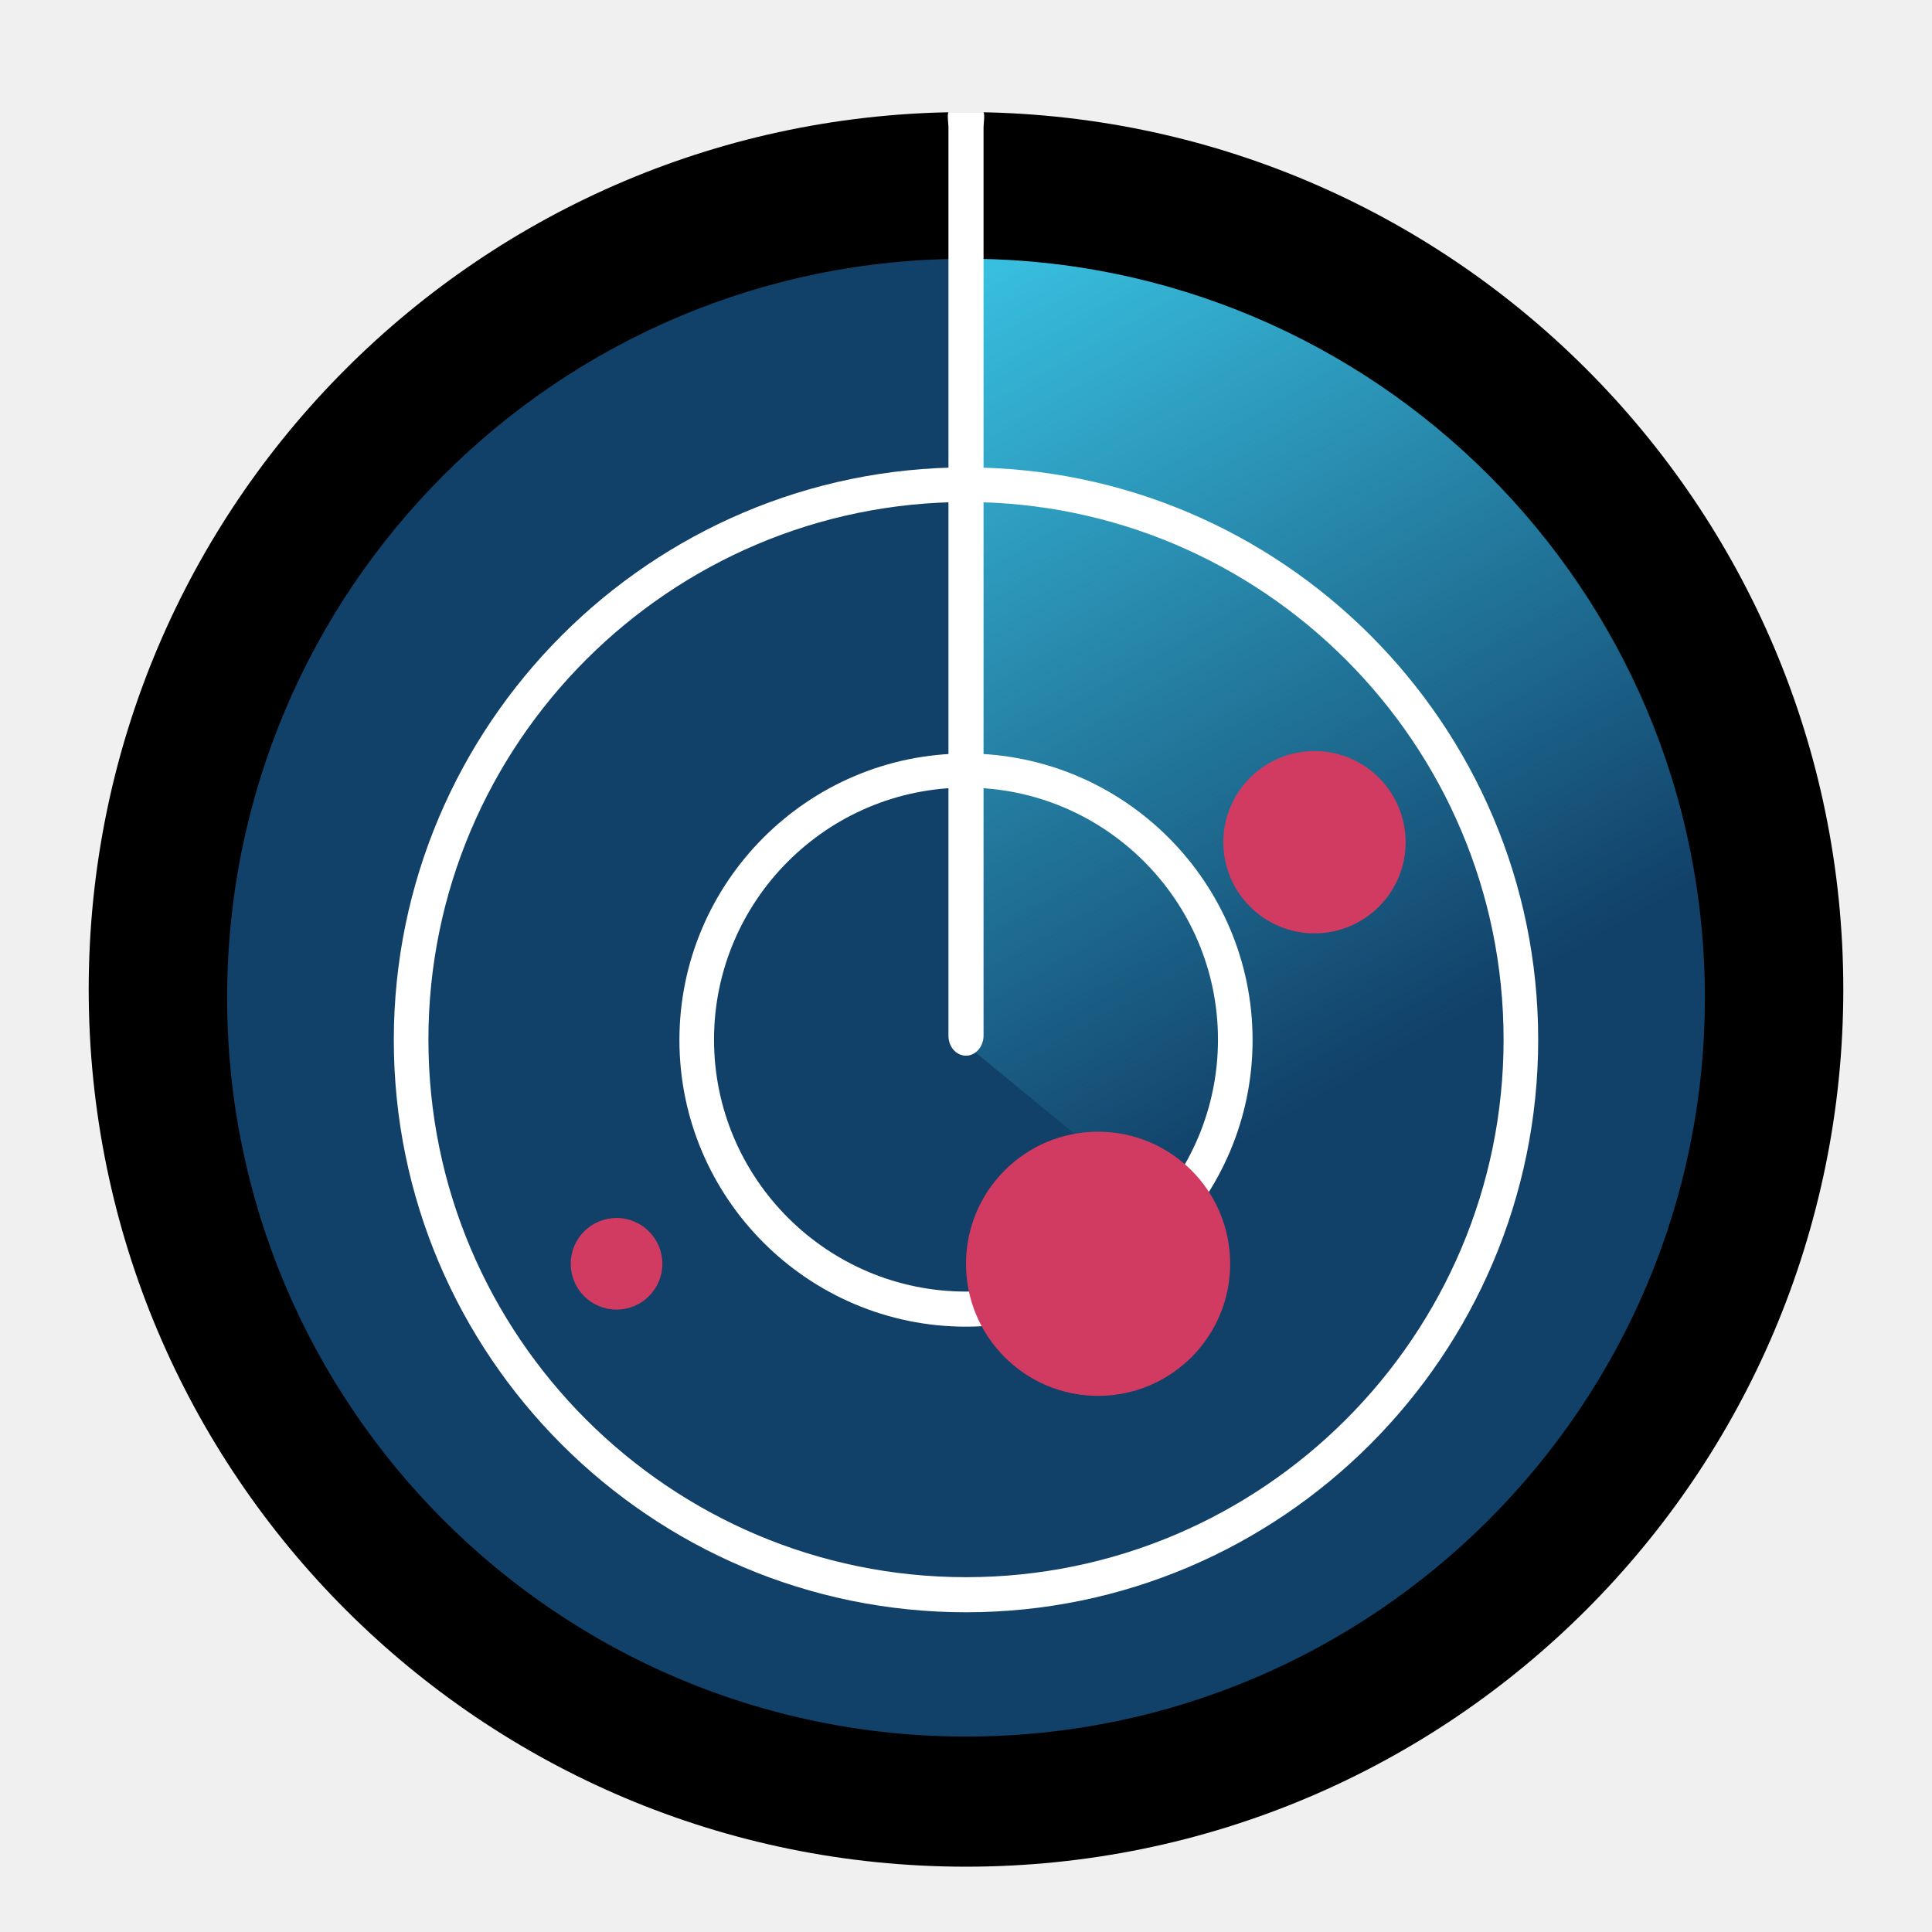
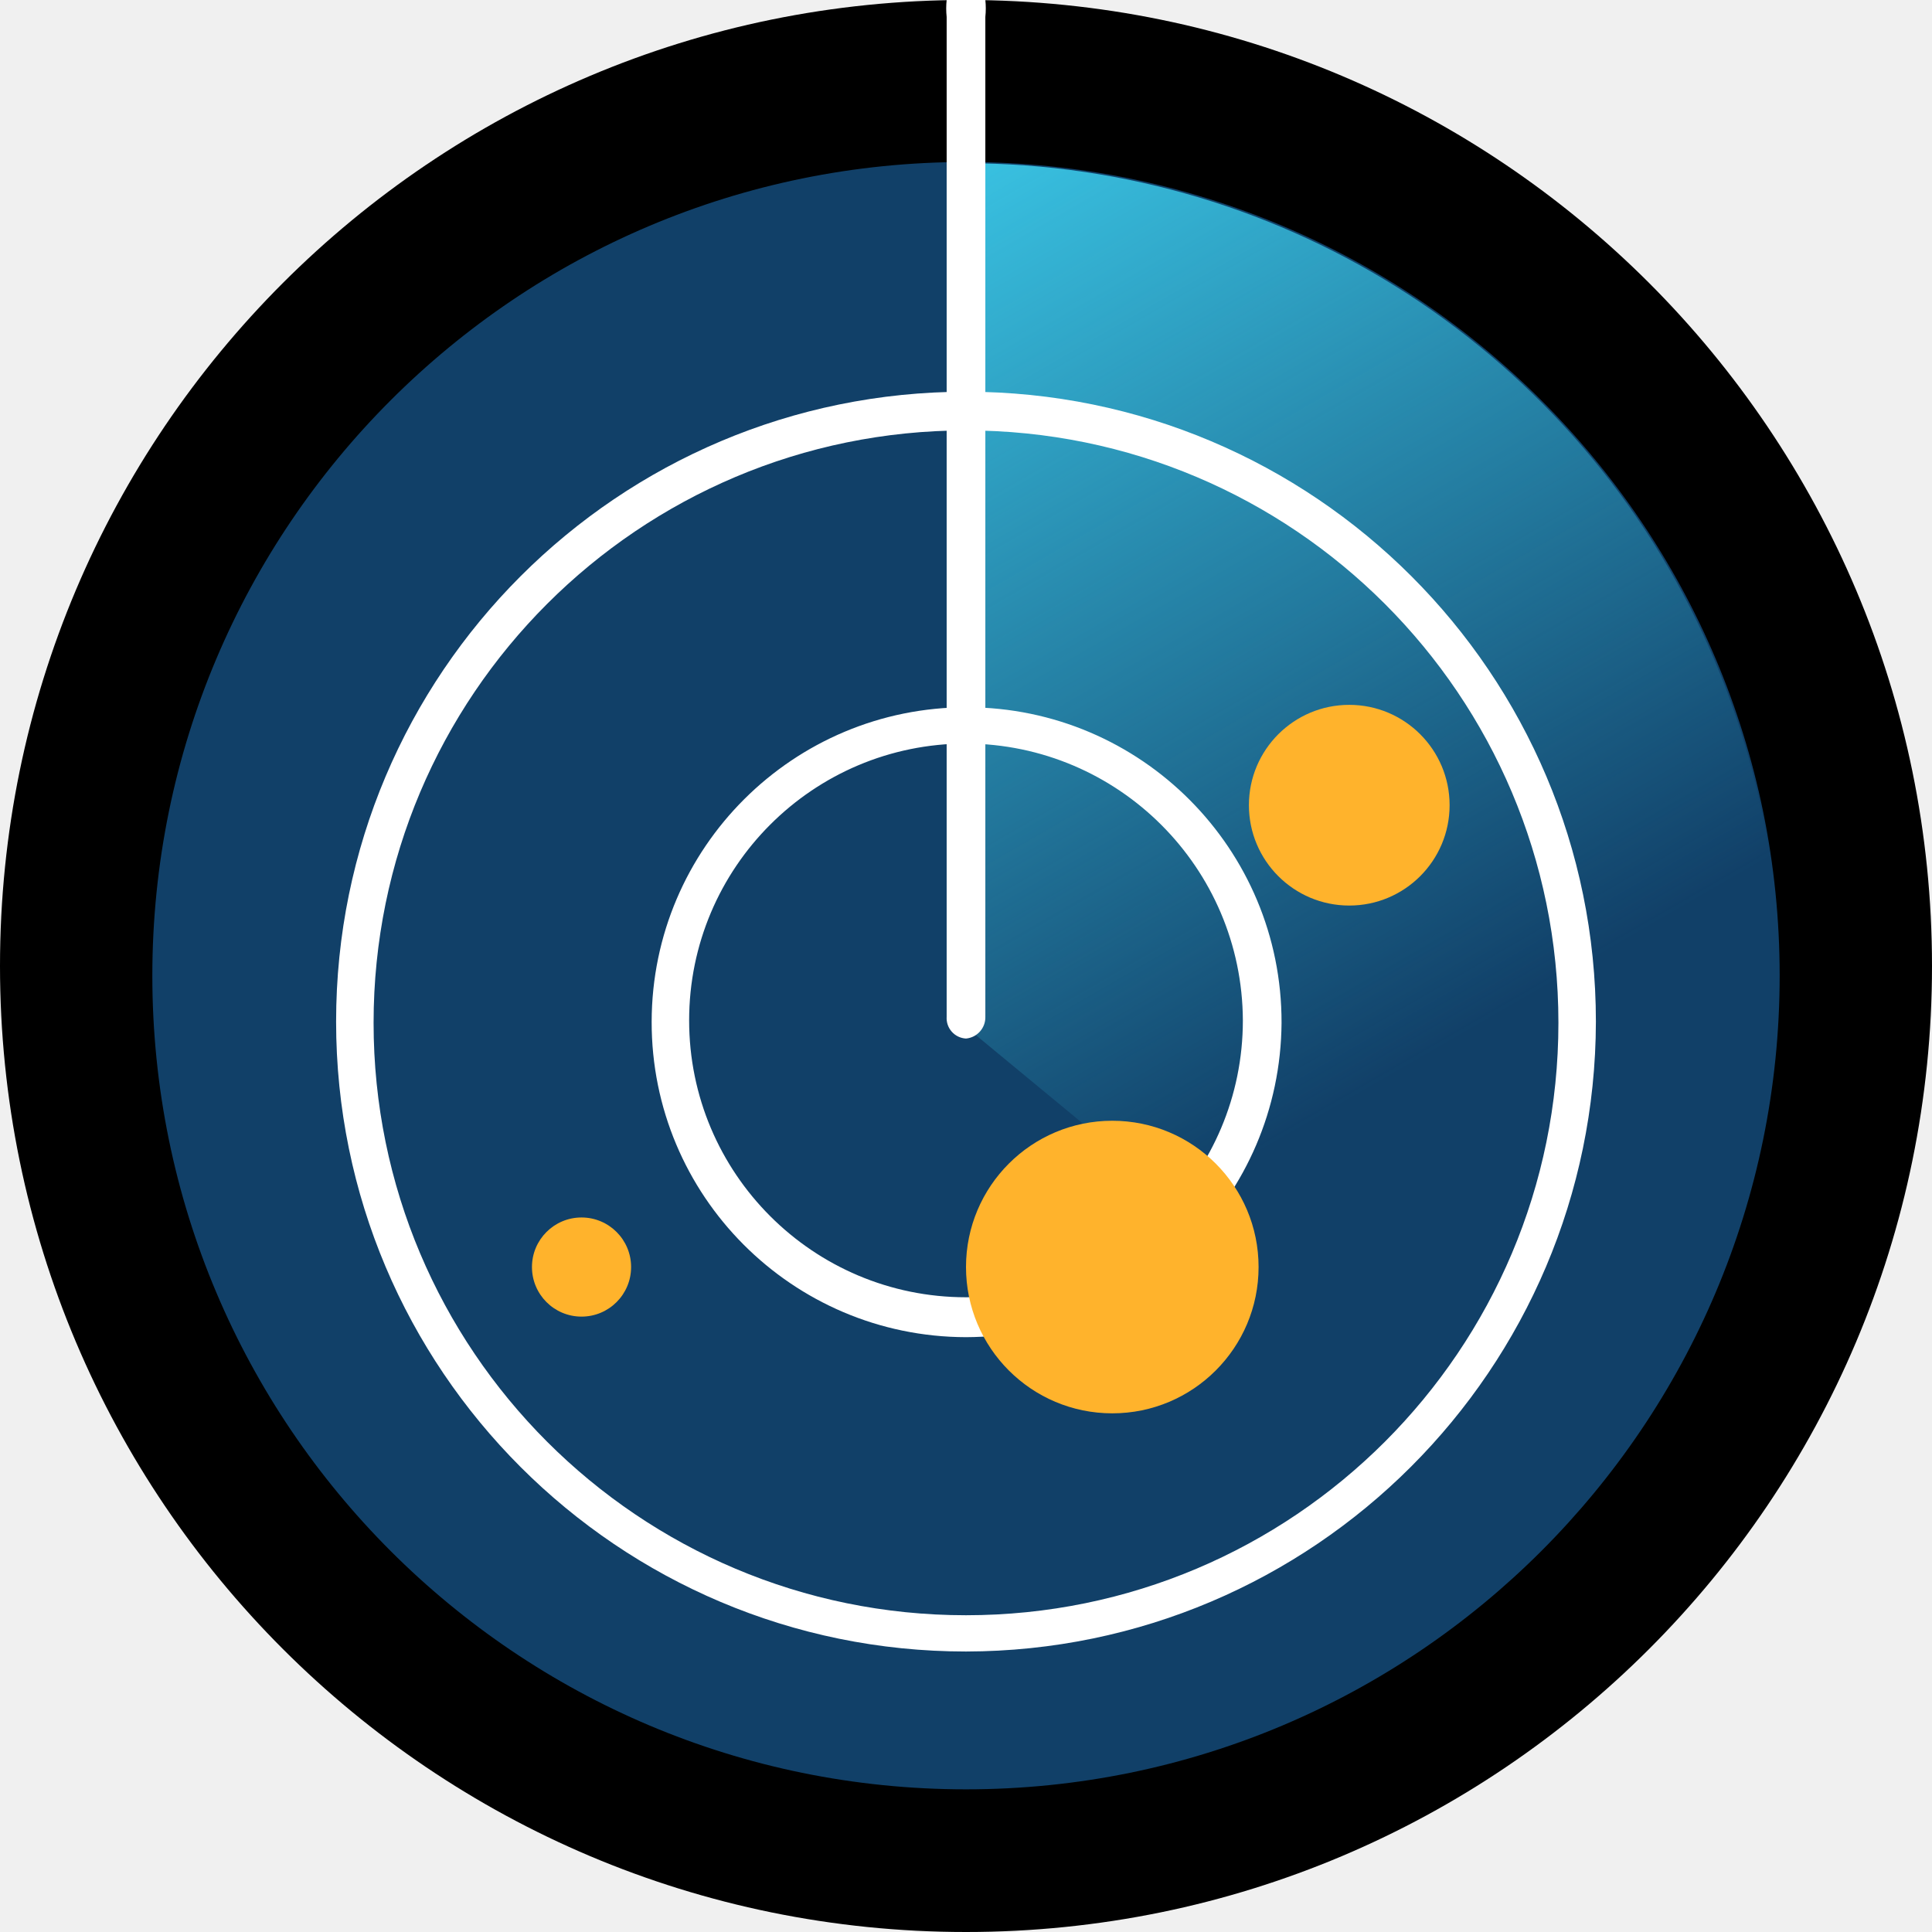
- <svg xmlns="http://www.w3.org/2000/svg" version="1.1" id="Layer_1" x="0px" y="0px" viewBox="0 0 396.4 396.4" style="enable-background:new 0 0 396.4 396.4;" xml:space="preserve">
-   <g>
-     <circle cx="198.2" cy="203" r="180" />
-     <g>
-       <circle style="fill:#114068;" cx="198.2" cy="204.7" r="151.6" />
+ <svg xmlns="http://www.w3.org/2000/svg" viewBox="0 0 159.8 159.8">
+   <defs>
+     <style>.cls-1{fill:#114068;}.cls-2{fill:url(#linear-gradient);}.cls-3{fill:#fff;}.cls-4{fill:#ffb32c;}</style>
+     <linearGradient id="linear-gradient" x1="-485.45" y1="-730.26" x2="-424.11" y2="-624.01" gradientTransform="translate(564 744.07)" gradientUnits="userSpaceOnUse">
+       <stop offset="0" stop-color="#39c2e2" />
+       <stop offset="0.68" stop-color="#39c2e2" stop-opacity="0" />
+     </linearGradient>
+   </defs>
+   <g id="Layer_2" data-name="Layer 2">
+     <g id="Layer_1-2" data-name="Layer 1">
+       <circle cx="79.9" cy="79.9" r="79.9" />
+       <circle class="cls-1" cx="79.9" cy="80.7" r="67.3" />
+       <path class="cls-2" d="M79,84.2,129.6,126A67.25,67.25,0,0,0,79.8,13.5a2.77,2.77,0,0,0-.9.1V84.2Z" />
+       <path class="cls-3" d="M79.9,110.6a26.05,26.05,0,1,1,26.1-26A26.18,26.18,0,0,1,79.9,110.6Zm0-49.1a22.9,22.9,0,1,0,22.9,22.9A23,23,0,0,0,79.9,61.5Z" />
+       <path class="cls-3" d="M79.9,136.6A52.1,52.1,0,1,1,132,84.5,52.2,52.2,0,0,1,79.9,136.6Zm0-101a49,49,0,1,0,49,49A49,49,0,0,0,79.9,35.6Z" />
+       <circle class="cls-4" cx="111.6" cy="66.6" r="8.3" />
+       <circle class="cls-4" cx="48.1" cy="104.8" r="4.1" />
+       <circle class="cls-4" cx="92" cy="104.8" r="12.1" />
+       <path class="cls-3" d="M78.3,0a6.55,6.55,0,0,0,0,1.4V84.1a1.69,1.69,0,0,0,1.6,1.8,1.76,1.76,0,0,0,1.6-1.8V1.4a6.55,6.55,0,0,0,0-1.4H78.3Z" />
    </g>
-     <linearGradient id="SVGID_1_" gradientUnits="userSpaceOnUse" x1="195.224" y1="53.705" x2="333.495" y2="293.199">
-       <stop offset="0" style="stop-color:#39C2E2" />
-       <stop offset="0.678" style="stop-color:#39C2E2;stop-opacity:0" />
-     </linearGradient>
-     <path style="fill:url(#SVGID_1_);" d="M196.1,212.6l114.2,94c24.5-26.9,39.6-62.6,39.6-101.9c0-83.7-67.9-151.6-151.6-151.6   c-0.7,0-1.4,0.1-2.1,0.1V212.6z" />
-     <g>
-       <path style="fill:#FFFFFF;" d="M198.2,272.2c-32.4,0-58.8-26.4-58.8-58.8s26.4-58.8,58.8-58.8s58.8,26.4,58.8,58.8    S230.6,272.2,198.2,272.2z M198.2,161.6c-28.5,0-51.7,23.2-51.7,51.7s23.2,51.7,51.7,51.7c28.5,0,51.7-23.2,51.7-51.7    S226.7,161.6,198.2,161.6z" />
-     </g>
-     <g>
-       <path style="fill:#FFFFFF;" d="M198.2,330.8c-64.7,0-117.4-52.7-117.4-117.4S133.5,95.9,198.2,95.9c64.7,0,117.4,52.7,117.4,117.4    S262.9,330.8,198.2,330.8z M198.2,103c-60.8,0-110.3,49.5-110.3,110.3s49.5,110.3,110.3,110.3s110.3-49.5,110.3-110.3    S259,103,198.2,103z" />
-     </g>
-     <g>
-       <circle style="fill:#D13B62;" cx="269.7" cy="172.8" r="18.7" />
-     </g>
-     <g>
-       <circle style="fill:#D13B62;" cx="126.5" cy="259.3" r="9.4" />
-     </g>
-     <g>
-       <circle style="fill:#D13B62;" cx="225.3" cy="259.3" r="27.1" />
-     </g>
-     <path style="fill:#FFFFFF;" d="M194.6,23c-0.3,0.6,0,2.4,0,3.1v186.4c0,2.3,1.6,4.1,3.6,4.1s3.6-1.9,3.6-4.1V26.1   c0-0.7,0.3-2.5,0-3.1c-0.9,0-2,0-2.9,0C197.6,23,195.8,23,194.6,23z" />
  </g>
</svg>
